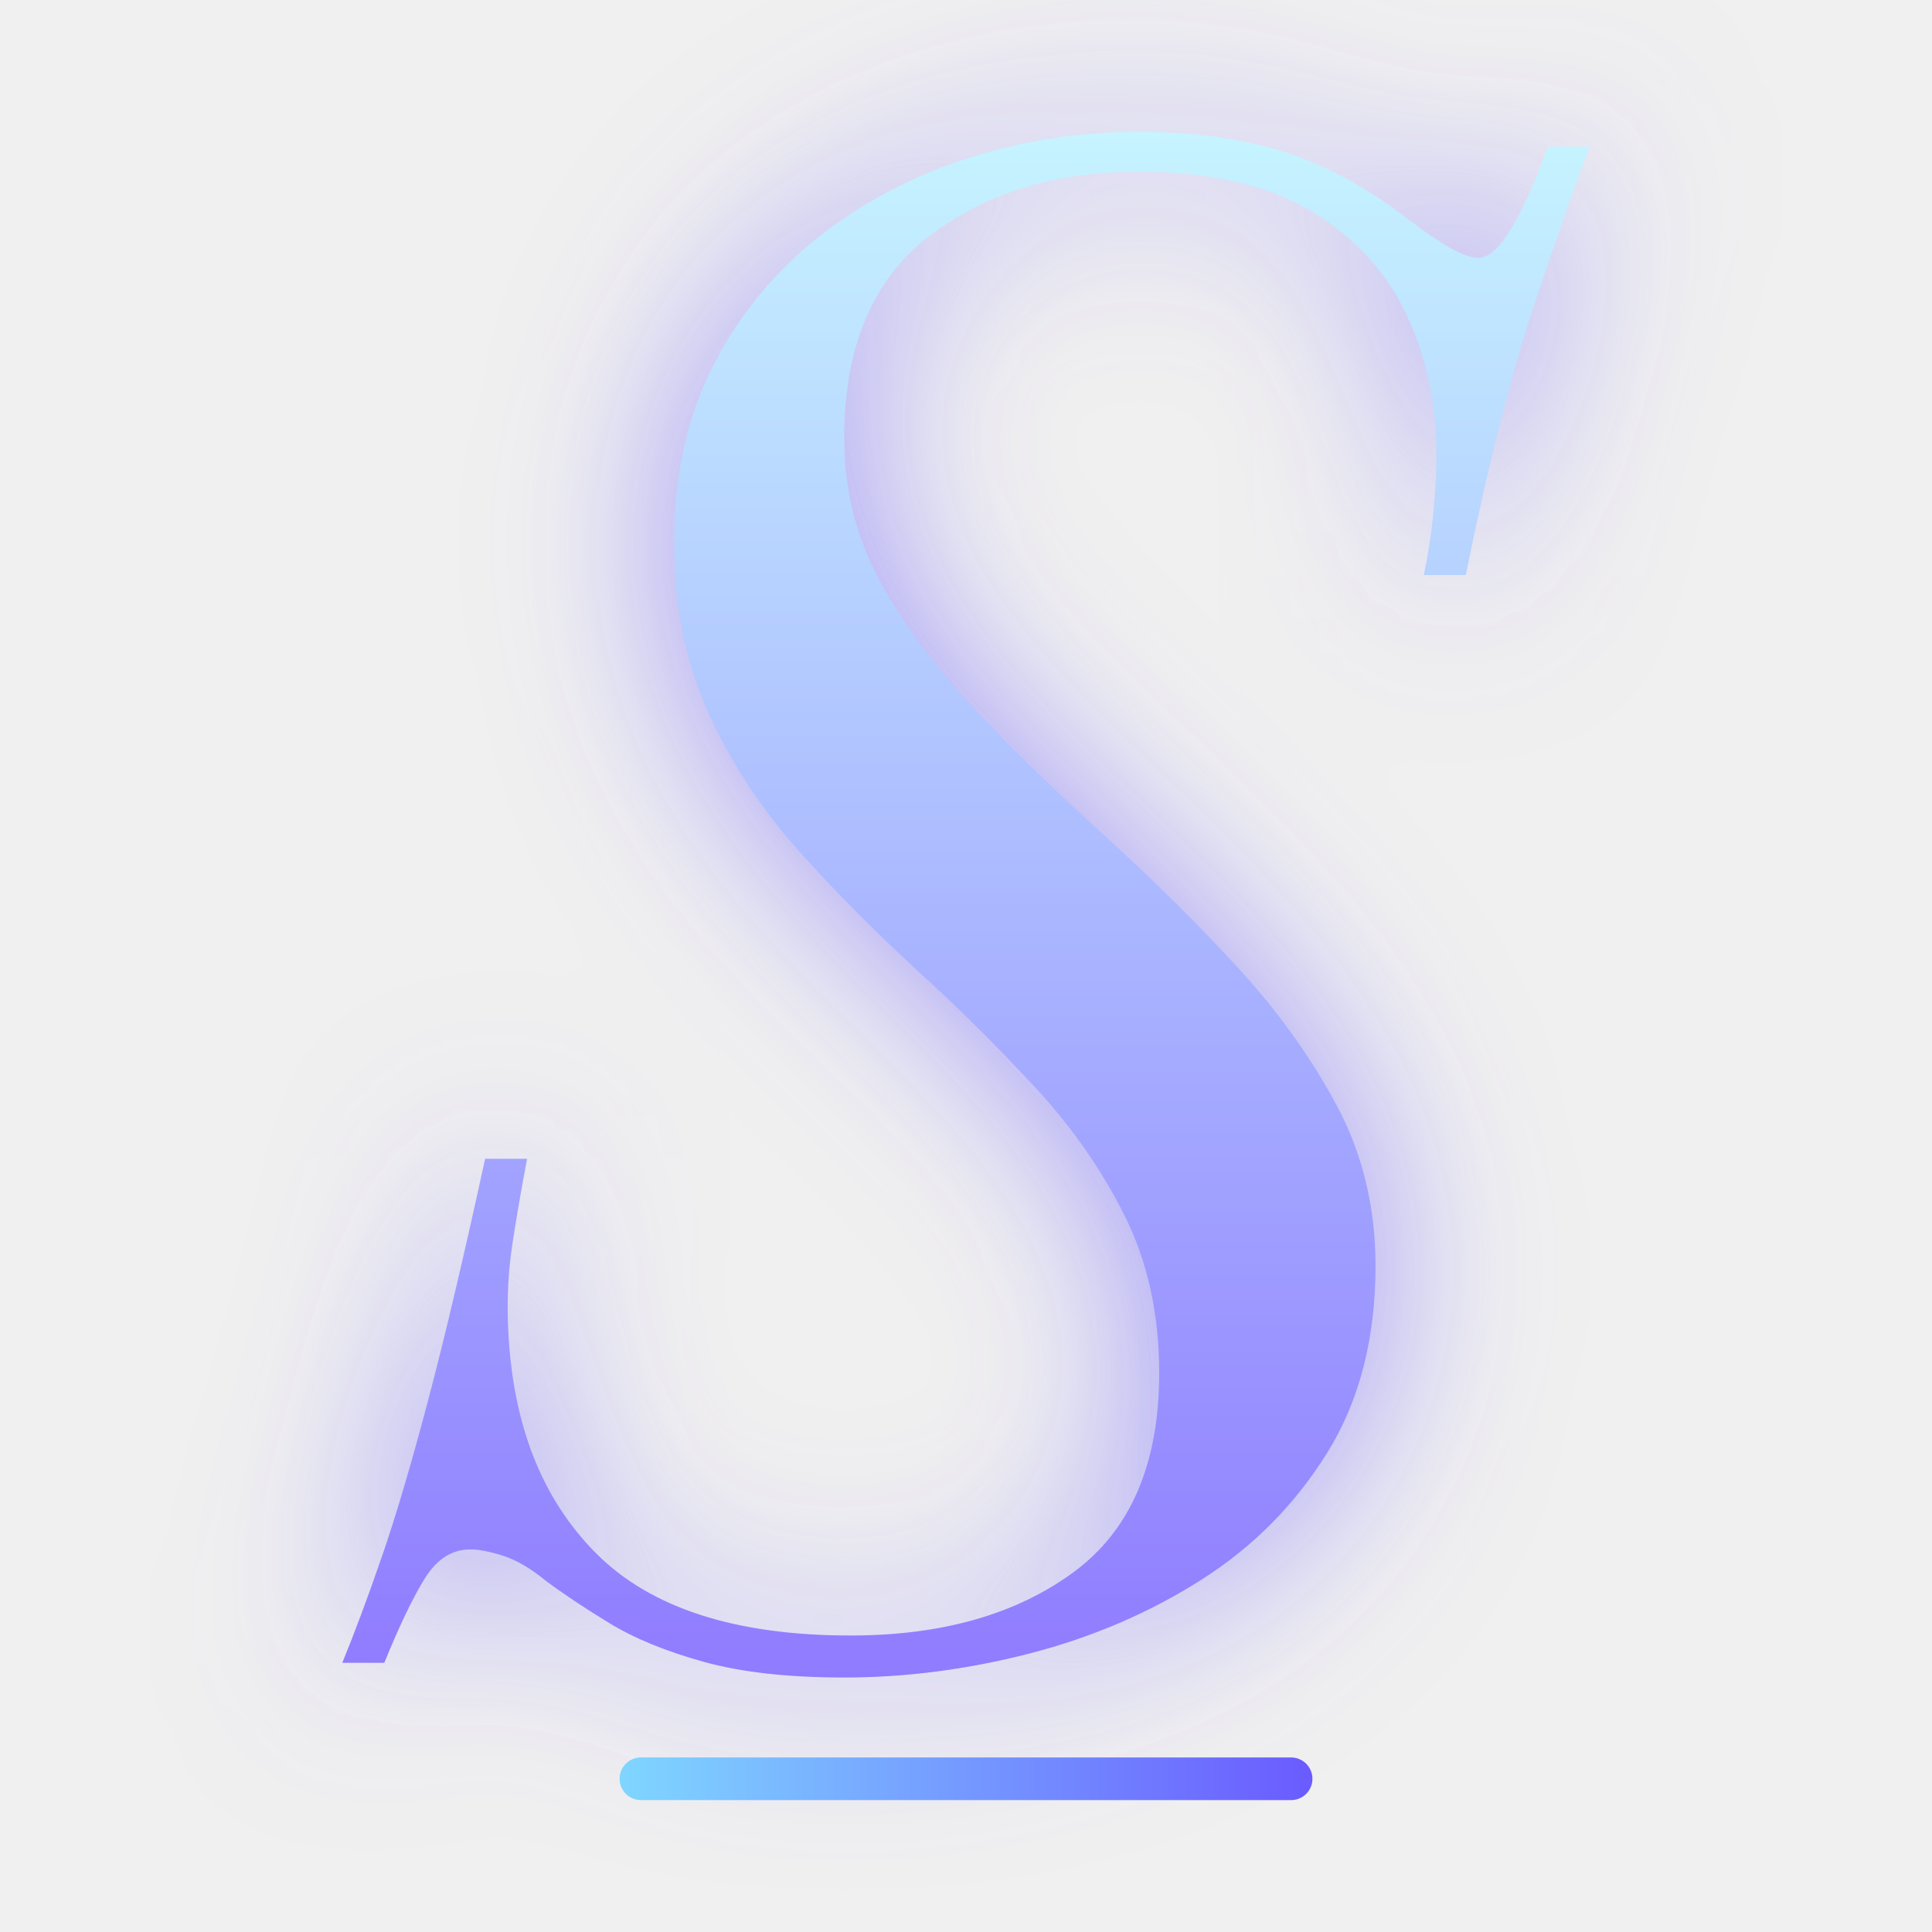
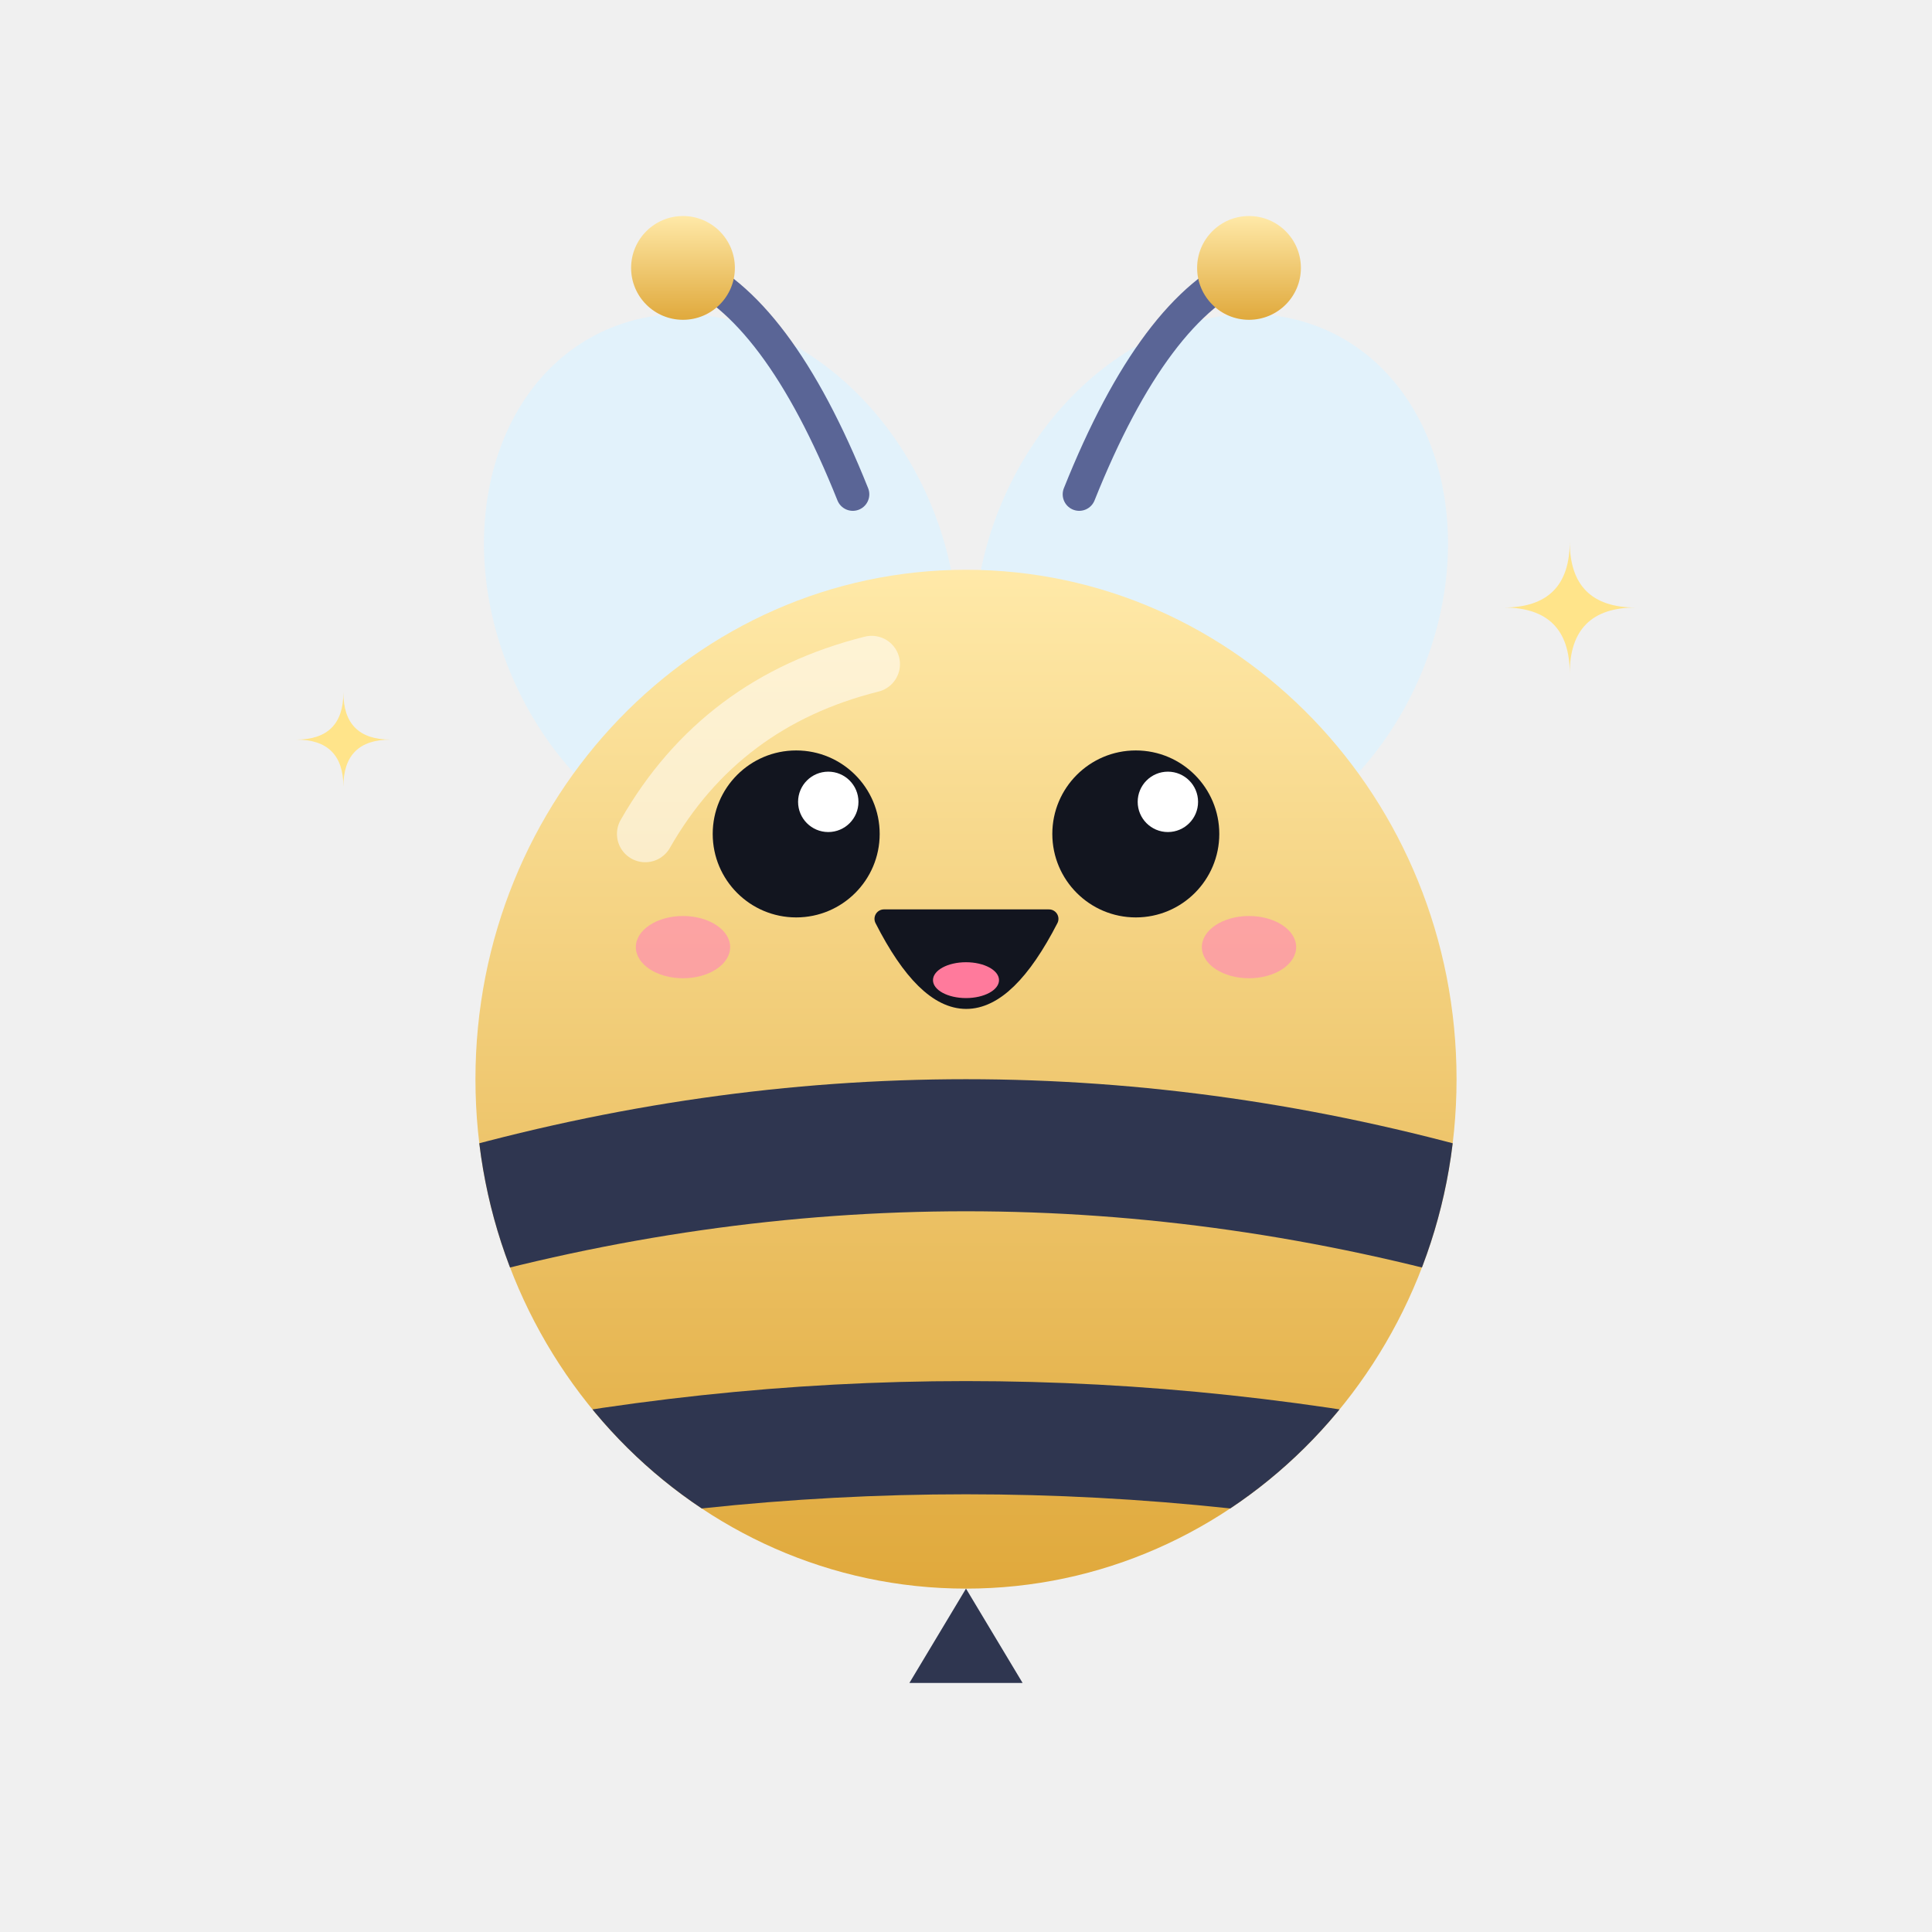
<svg xmlns="http://www.w3.org/2000/svg" width="1024" height="1024" viewBox="0 0 1024 1024">
  <defs>
-     <linearGradient id="s" gradientUnits="userSpaceOnUse" x1="0" y1="69.91" x2="0" y2="889.11">
-       <stop offset="0" stop-color="#C6F4FF" />
-       <stop offset="1" stop-color="#8F7BFF" />
-     </linearGradient>
-     <linearGradient id="bar" x1="0" y1="0" x2="1" y2="0">
+     <linearGradient id="br" x1="0" y1="0" x2="1" y2="1">
      <stop offset="0" stop-color="#7FD6FF" />
      <stop offset="1" stop-color="#6A5BFF" />
    </linearGradient>
-     <filter id="glow" x="-50%" y="-50%" width="200%" height="200%">
-       <feGaussianBlur stdDeviation="48.0" />
+     <filter id="solid">
+       <feFlood flood-color="#FFFFFF" />
+       <feComposite in2="SourceAlpha" operator="in" />
    </filter>
  </defs>
-   <path d="M842.574 77.706Q831.443 106.645 813.078 161.741Q794.713 216.836 776.904 304.767H754.643Q757.983 289.184 759.652 272.488Q761.322 255.793 761.322 241.323Q761.322 200.141 745.183 166.193Q729.043 132.245 694.539 111.654Q660.035 91.062 603.27 91.062Q536.487 91.062 491.965 125.567Q447.443 160.071 447.443 232.419Q447.443 274.714 468.035 310.888Q488.626 347.062 520.348 379.897Q552.07 412.732 588.243 445.567Q624.417 478.401 656.139 512.906Q687.861 547.41 708.452 585.81Q729.043 624.21 729.043 670.958Q729.043 728.836 703.443 770.019Q677.843 811.201 636.661 837.358Q595.478 863.514 545.948 876.314Q496.417 889.114 447.443 889.114Q402.922 889.114 372.87 880.767Q342.817 872.419 322.783 860.175Q302.748 847.932 289.391 837.914Q277.148 827.897 266.574 824.558Q256 821.219 249.322 821.219Q234.852 821.219 225.391 836.245Q215.93 851.271 203.687 881.323H181.426Q191.443 856.836 202.574 824.558Q213.704 792.28 227.061 741.636Q240.417 690.993 257.113 614.193H279.374Q274.922 637.567 271.583 659.271Q268.243 680.975 269.357 704.349Q272.696 780.036 316.104 823.445Q359.513 866.854 450.783 866.854Q523.13 866.854 568.765 833.462Q614.4 800.071 614.4 727.723Q614.4 680.975 596.035 644.245Q577.67 607.514 548.174 575.793Q518.678 544.071 485.843 514.019Q453.009 483.967 423.513 451.132Q394.017 418.297 375.652 378.228Q357.287 338.158 357.287 286.958Q357.287 233.532 378.435 192.906Q399.583 152.28 434.643 125.01Q469.704 97.741 513.113 83.828Q556.522 69.914 602.157 69.914Q648.904 69.914 682.296 81.045Q715.687 92.175 746.852 116.662Q760.209 126.68 769.113 131.688Q778.017 136.697 783.583 136.697Q799.165 136.697 820.313 77.706Z" fill="#6A5BFF" opacity="0.6" filter="url(#glow)" />
-   <path d="M842.574 77.706Q831.443 106.645 813.078 161.741Q794.713 216.836 776.904 304.767H754.643Q757.983 289.184 759.652 272.488Q761.322 255.793 761.322 241.323Q761.322 200.141 745.183 166.193Q729.043 132.245 694.539 111.654Q660.035 91.062 603.27 91.062Q536.487 91.062 491.965 125.567Q447.443 160.071 447.443 232.419Q447.443 274.714 468.035 310.888Q488.626 347.062 520.348 379.897Q552.07 412.732 588.243 445.567Q624.417 478.401 656.139 512.906Q687.861 547.41 708.452 585.81Q729.043 624.21 729.043 670.958Q729.043 728.836 703.443 770.019Q677.843 811.201 636.661 837.358Q595.478 863.514 545.948 876.314Q496.417 889.114 447.443 889.114Q402.922 889.114 372.87 880.767Q342.817 872.419 322.783 860.175Q302.748 847.932 289.391 837.914Q277.148 827.897 266.574 824.558Q256 821.219 249.322 821.219Q234.852 821.219 225.391 836.245Q215.93 851.271 203.687 881.323H181.426Q191.443 856.836 202.574 824.558Q213.704 792.28 227.061 741.636Q240.417 690.993 257.113 614.193H279.374Q274.922 637.567 271.583 659.271Q268.243 680.975 269.357 704.349Q272.696 780.036 316.104 823.445Q359.513 866.854 450.783 866.854Q523.13 866.854 568.765 833.462Q614.4 800.071 614.4 727.723Q614.4 680.975 596.035 644.245Q577.67 607.514 548.174 575.793Q518.678 544.071 485.843 514.019Q453.009 483.967 423.513 451.132Q394.017 418.297 375.652 378.228Q357.287 338.158 357.287 286.958Q357.287 233.532 378.435 192.906Q399.583 152.28 434.643 125.01Q469.704 97.741 513.113 83.828Q556.522 69.914 602.157 69.914Q648.904 69.914 682.296 81.045Q715.687 92.175 746.852 116.662Q760.209 126.68 769.113 131.688Q778.017 136.697 783.583 136.697Q799.165 136.697 820.313 77.706Z" fill="url(#s)" />
-   <rect x="328.39" y="931.49" width="367.23" height="22.60" rx="11.30" fill="url(#bar)" />
+   <svg x="112" y="112" width="800" height="800" viewBox="20 30 160 160">
+     <defs>
+       <linearGradient id="bzg5" x1="0" y1="0" x2="0" y2="1">
+         <stop offset="0" stop-color="#FFE9A8" />
+         <stop offset="1" stop-color="#E0A93C" />
+       </linearGradient>
+       <clipPath id="bzc5">
+         <ellipse cx="100" cy="122" rx="52" ry="54" />
+       </clipPath>
+     </defs>
+     <ellipse cx="74" cy="70" rx="24" ry="30" fill="#DDF3FF" opacity="0.75" transform="rotate(-24 74 70)" />
+     <ellipse cx="126" cy="70" rx="24" ry="30" fill="#DDF3FF" opacity="0.75" transform="rotate(24 126 70)" />
+     <path d="M88 60 Q80 40 70 36 M112 60 Q120 40 130 36" fill="none" stroke="#5A6596" stroke-width="3.5" stroke-linecap="round" />
+     <circle cx="70" cy="36" r="5.5" fill="url(#bzg5)" />
+     <circle cx="130" cy="36" r="5.5" fill="url(#bzg5)" />
+     <ellipse cx="100" cy="122" rx="52" ry="54" fill="url(#bzg5)" />
+     <g clip-path="url(#bzc5)">
+       <path d="M44 130 Q100 114 156 130 L156 144 Q100 128 44 144Z" fill="#2F3650" />
+       <path d="M44 160 Q100 148 156 160 L156 172 Q100 160 44 172Z" fill="#2F3650" />
+     </g>
+     <path d="M66 96 Q74 82 90 78" fill="none" stroke="#fff" stroke-width="6" stroke-linecap="round" opacity=".55" />
+     <ellipse cx="70" cy="108" rx="5" ry="3.3" fill="#FF8FB1" opacity="0.7" />
+     <ellipse cx="130" cy="108" rx="5" ry="3.3" fill="#FF8FB1" opacity="0.7" />
+     <circle cx="82" cy="96" r="8.85" fill="#12151F" />
+     <circle cx="85.4" cy="92.6" r="3.2" fill="#fff" />
+     <circle cx="118" cy="96" r="8.85" fill="#12151F" />
+     <circle cx="121.4" cy="92.6" r="3.2" fill="#fff" />
+     <path d="M91.3 105 Q100 122.1 108.8 105Z" fill="#12151F" stroke="#12151F" stroke-width="2" stroke-linejoin="round" />
+     <ellipse cx="100" cy="111.5" rx="3.5" ry="1.9" fill="#FF7A9C" />
+     <path d="M164 65 Q164 72 171 72 Q164 72 164 79 Q164 72 157 72 Q164 72 164 65Z" fill="#FFE48A" />
+     <path d="M34 81 Q34 86 39 86 Q34 86 34 91 Q34 86 29 86 Q34 86 34 81Z" fill="#FFE48A" />
+     <path d="M100 176 L94 186 L106 186Z" fill="#2F3650" />
+   </svg>
</svg>
